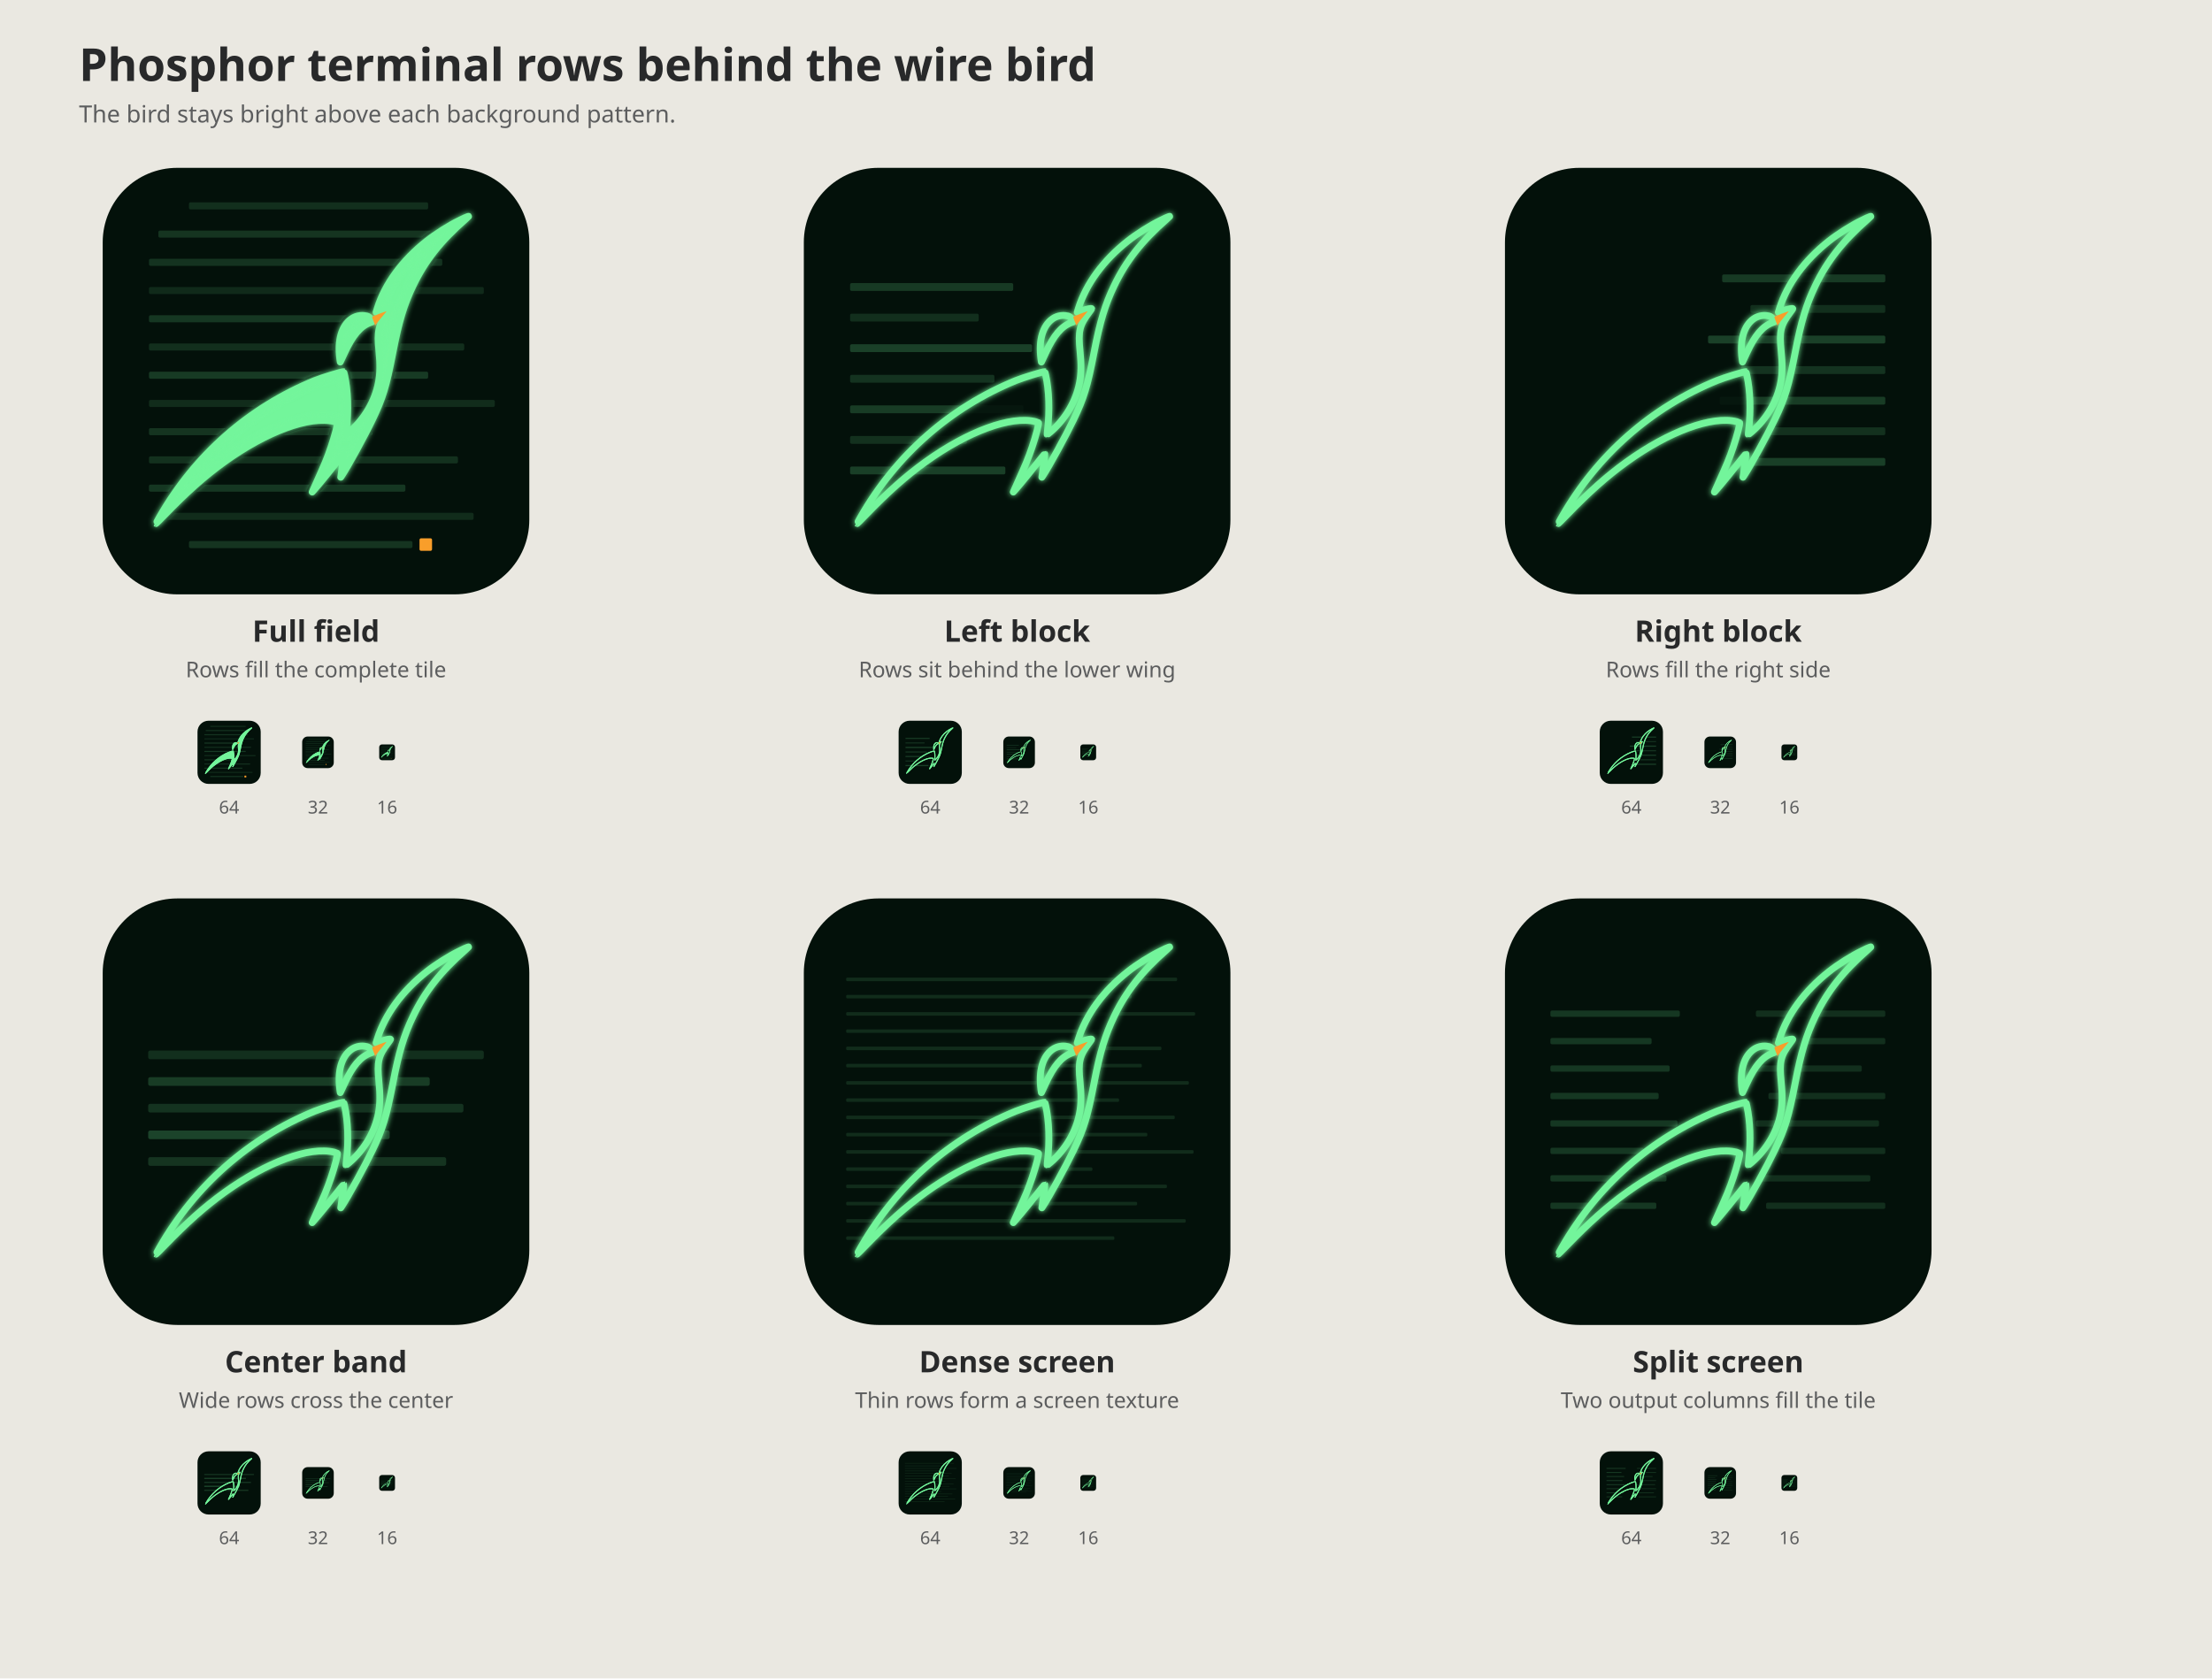
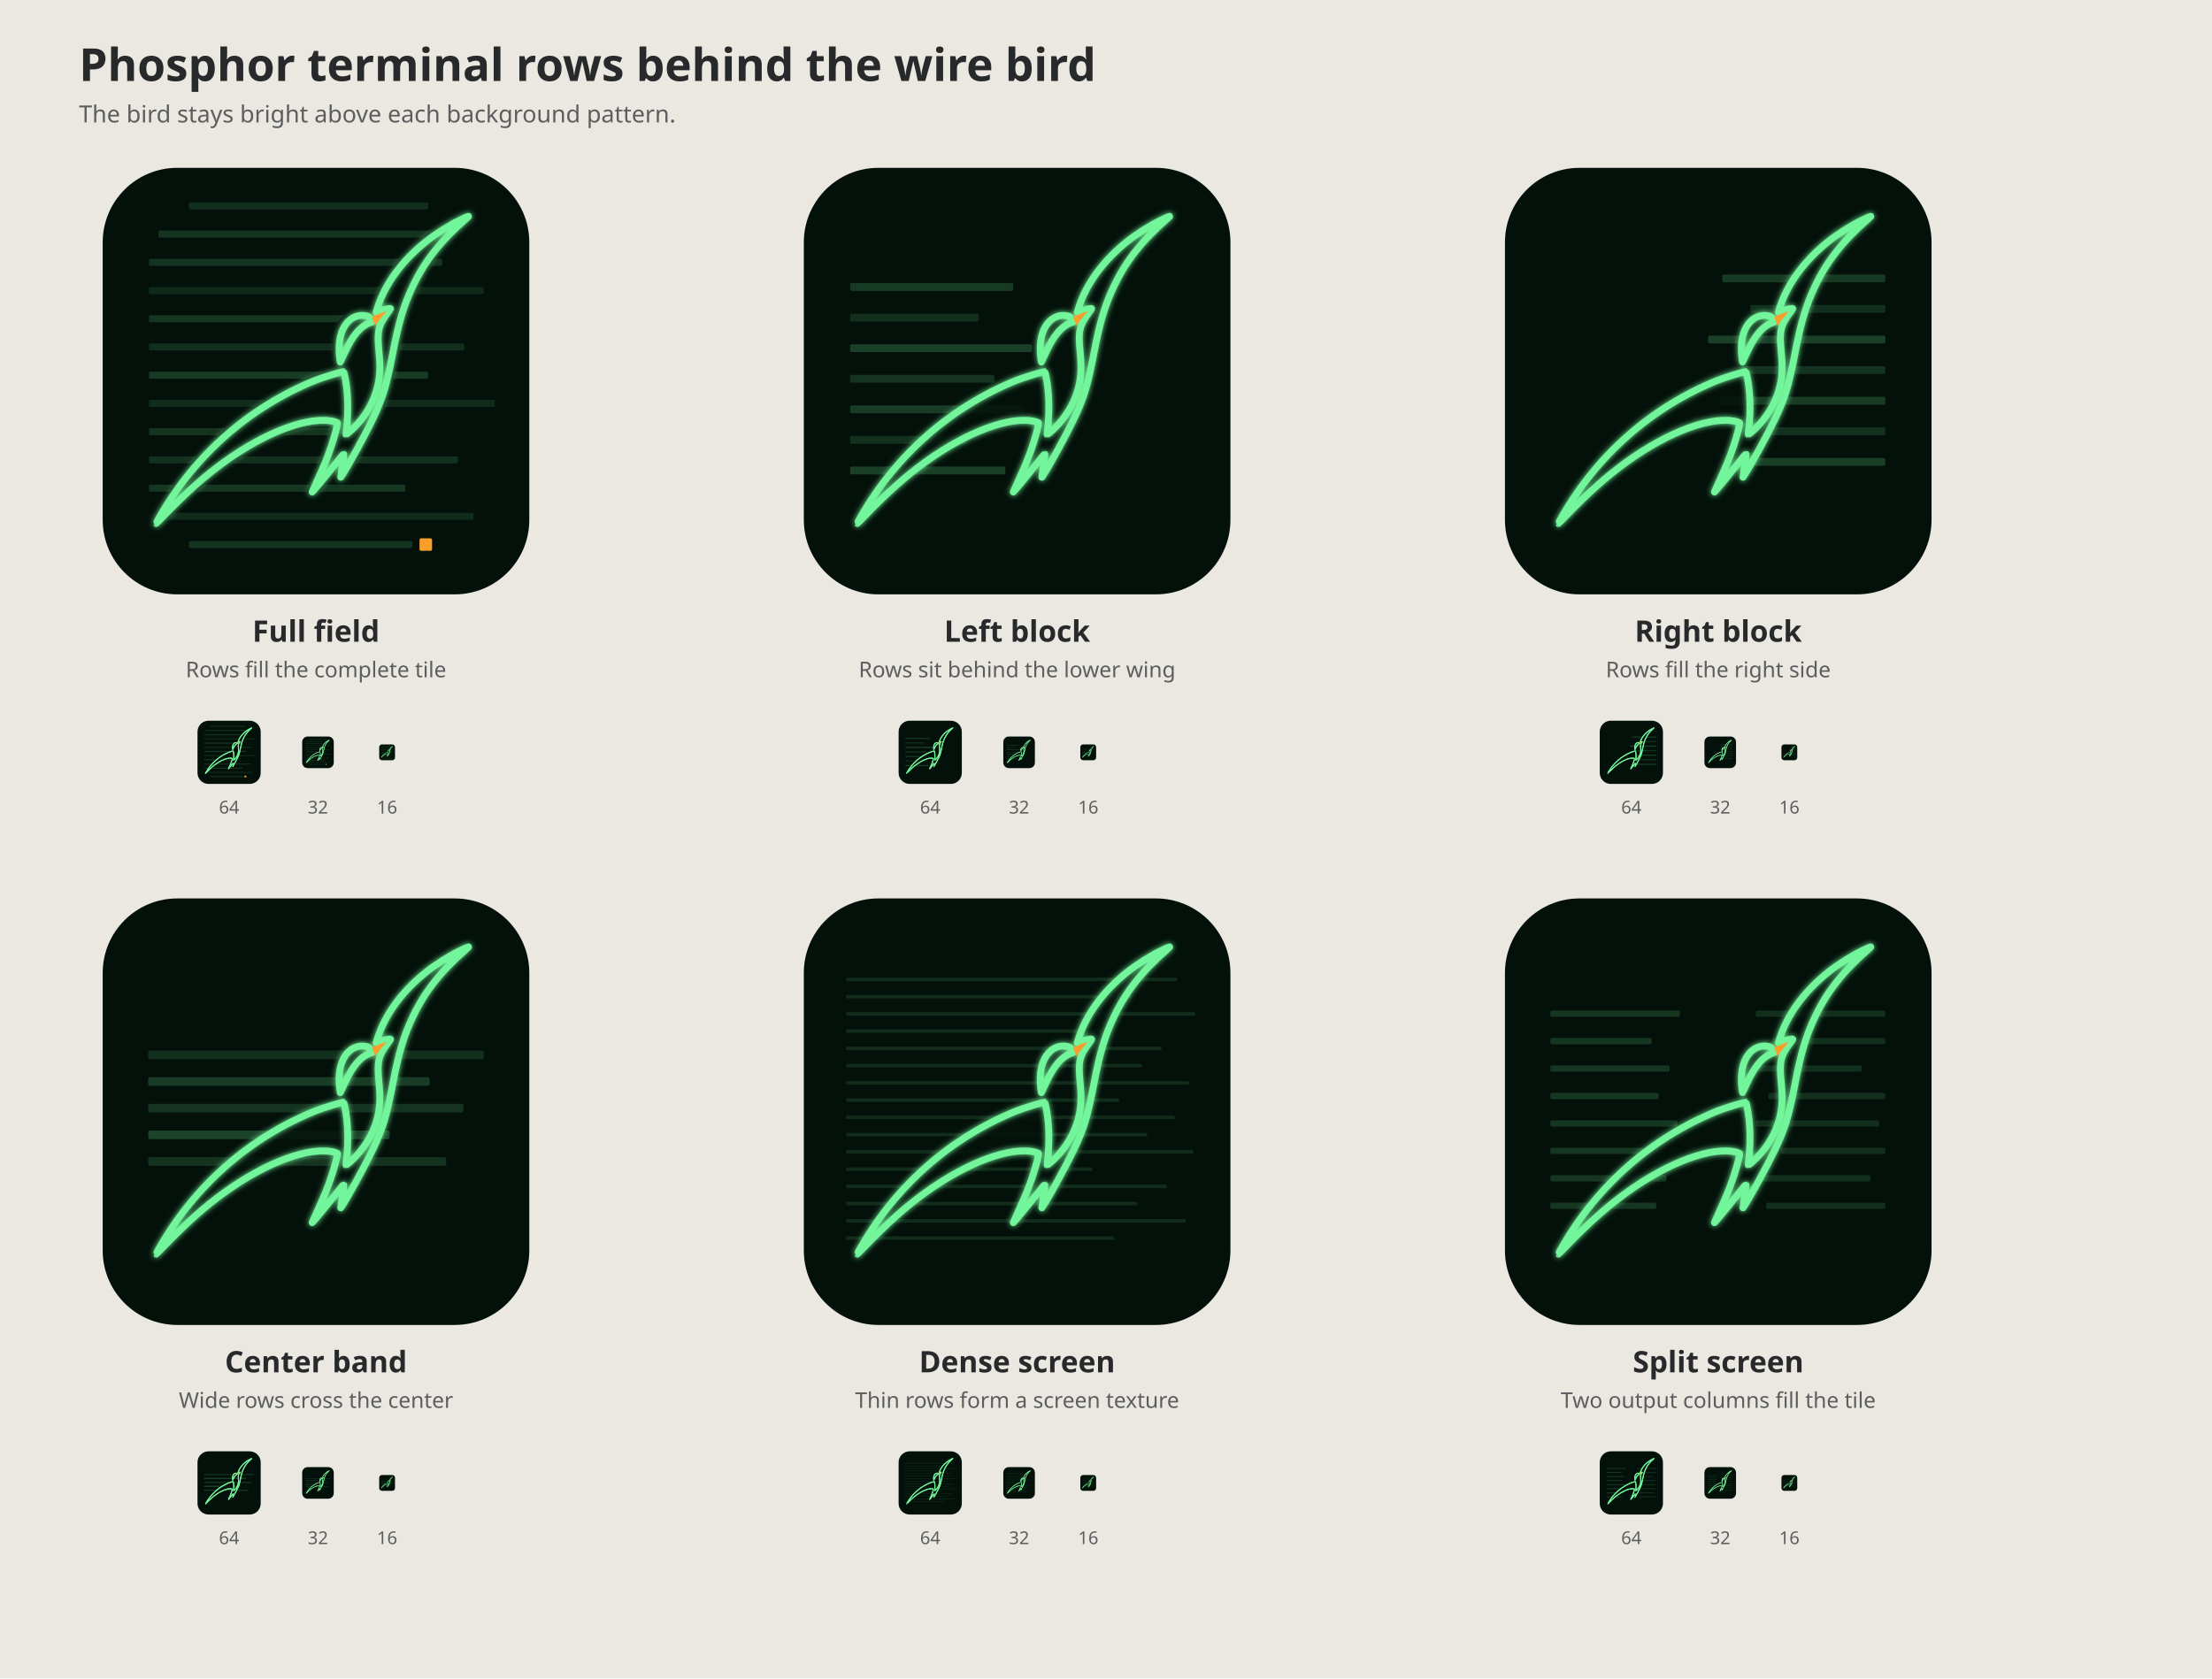
<svg xmlns="http://www.w3.org/2000/svg" xmlns:xlink="http://www.w3.org/1999/xlink" viewBox="0 0 2240 1700" width="2240" height="1700" role="img" aria-labelledby="title description">
  <defs>
    <g id="tern-shape">
      <path d="M10585 5604c-16-2-79-9-140-15-289-28-711-120-1005-218-780-260-1415-685-1825-1221l-65-85 153-5c135-5 238-22 237-39-1-3-39-31-87-61-365-233-454-369-584-884-85-340-172-567-298-778-256-430-674-774-1161-957-58-21-106-38-108-36-2 2 23 56 56 121 229 458 388 947 443 1361 7 51 11 95 8 97-19 20-597 49-799 41-1871-75-3631-763-5072-1983-82-69-146-127-145-129 2-2 124 56 272 127 772 377 1360 610 1975 784 1328 376 2542 378 3090 6 32-22 62-45 65-50 13-21-182-305-379-550-192-240-301-359-731-800l-140-144 80 44c141 76 639 372 955 567 46 28 86 50 88 48 4-4-144-295-239-470l-43-80 39 29c248 184 930 784 1269 1116 452 443 637 688 1106 1470 438 731 706 1088 1106 1480 519 508 1088 859 1891 1170 128 49 128 49 73 48-30-1-68-3-85-4z" />
      <path d="M6880 4124c-305-80-544-406-649-885l-18-86 191 192c357 359 630 515 902 515h53l-6 68c-7 82-33 114-128 161-104 52-233 65-345 35z" />
    </g>
    <path id="tern-beak" d="M7520 3993c-19-2-53-5-75-8l-40-5v-115c0-63 2-115 4-115 3 0 12 6 20 14 9 7 97 59 196 116 99 56 184 106 190 111 8 8-213 10-295 2z" />
    <g id="bird-shield">
      <g transform="translate(544 544) scale(.82) translate(-544 -544)">
        <g transform="translate(544 544) scale(1.18) rotate(-20) translate(-544 -544)">
          <g transform="translate(0 254)">
            <g transform="translate(0 580) scale(.1 -.1)">
              <use xlink:href="#tern-shape" fill="#03110A" opacity=".86" />
            </g>
          </g>
        </g>
      </g>
    </g>
    <g id="bird-shield-clear">
      <g transform="translate(544 544) scale(.82) translate(-544 -544)">
        <g transform="translate(544 544) scale(1.18) rotate(-20) translate(-544 -544)">
          <g transform="translate(0 254)">
            <g transform="translate(0 580) scale(.1 -.1)">
              <use xlink:href="#tern-shape" fill="#03110A" stroke="#03110A" stroke-width="300" stroke-linejoin="round" />
              <use xlink:href="#tern-beak" fill="#03110A" stroke="#03110A" stroke-width="300" stroke-linejoin="round" />
            </g>
          </g>
        </g>
      </g>
    </g>
-     <g id="bird-fill-solid">
-       <g transform="translate(544 544) scale(.82) translate(-544 -544)">
-         <g transform="translate(544 544) scale(1.18) rotate(-20) translate(-544 -544)">
-           <g transform="translate(0 254)">
-             <g transform="translate(0 580) scale(.1 -.1)">
-               <use xlink:href="#tern-shape" fill="#73F59B" />
-             </g>
-           </g>
-         </g>
-       </g>
-     </g>
+     <path id="bird-body-mask" d="M644 385c44 7 70 47 67 107-4 76-38 142-106 198 20-79 21-146 7-202-12-49-8-88 32-103z" fill="#03110A" stroke="#03110A" stroke-width="42" stroke-linejoin="round" />
    <g id="wire-tern">
      <g transform="translate(544 544) scale(.82) translate(-544 -544)">
        <g transform="translate(544 544) scale(1.18) rotate(-20) translate(-544 -544)">
          <g transform="translate(0 254)">
            <g transform="translate(0 580) scale(.1 -.1)">
              <use xlink:href="#tern-shape" fill="none" stroke="#73F59B" stroke-width="180" stroke-linejoin="round" />
              <use xlink:href="#tern-beak" fill="#F99E2A" />
            </g>
          </g>
        </g>
      </g>
    </g>
    <filter id="glow" x="-30%" y="-30%" width="160%" height="160%">
      <feGaussianBlur stdDeviation="7" result="blur" />
      <feMerge>
        <feMergeNode in="blur" />
        <feMergeNode in="SourceGraphic" />
      </feMerge>
    </filter>
    <g id="rows-full" fill="#73F59B">
      <rect x="220" y="88" width="610" height="18" rx="4" opacity=".13" />
      <rect x="142" y="160" width="748" height="18" rx="4" opacity=".16" />
      <rect x="118" y="232" width="748" height="18" rx="4" opacity=".15" />
      <rect x="118" y="304" width="854" height="18" rx="4" opacity=".11" />
      <rect x="118" y="376" width="632" height="18" rx="4" opacity=".17" />
      <rect x="118" y="448" width="804" height="18" rx="4" opacity=".13" />
      <rect x="118" y="520" width="712" height="18" rx="4" opacity=".18" />
      <rect x="118" y="592" width="882" height="18" rx="4" opacity=".12" />
      <rect x="118" y="664" width="570" height="18" rx="4" opacity=".16" />
      <rect x="118" y="736" width="788" height="18" rx="4" opacity=".14" />
      <rect x="118" y="808" width="654" height="18" rx="4" opacity=".17" />
      <rect x="142" y="880" width="804" height="18" rx="4" opacity=".12" />
      <rect x="220" y="952" width="570" height="18" rx="4" opacity=".16" />
      <rect x="808" y="945" width="32" height="32" rx="4" fill="#F99E2A" opacity="1" />
    </g>
    <g id="rows-left" fill="#73F59B">
      <rect x="118" y="294" width="416" height="20" rx="4" opacity=".18" />
      <rect x="118" y="372" width="328" height="20" rx="4" opacity=".13" />
      <rect x="118" y="450" width="464" height="20" rx="4" opacity=".21" />
      <rect x="118" y="528" width="368" height="20" rx="4" opacity=".15" />
      <rect x="118" y="606" width="442" height="20" rx="4" opacity=".19" />
      <rect x="118" y="684" width="298" height="20" rx="4" opacity=".14" />
      <rect x="118" y="762" width="396" height="20" rx="4" opacity=".20" />
    </g>
    <g id="rows-right" fill="#73F59B">
      <rect x="554" y="272" width="416" height="20" rx="4" opacity=".18" />
      <rect x="626" y="350" width="344" height="20" rx="4" opacity=".13" />
      <rect x="518" y="428" width="452" height="20" rx="4" opacity=".21" />
      <rect x="602" y="506" width="368" height="20" rx="4" opacity=".15" />
      <rect x="548" y="584" width="422" height="20" rx="4" opacity=".19" />
      <rect x="674" y="662" width="296" height="20" rx="4" opacity=".14" />
      <rect x="578" y="740" width="392" height="20" rx="4" opacity=".20" />
    </g>
    <g id="rows-band" fill="#73F59B">
      <rect x="116" y="388" width="856" height="22" rx="5" opacity=".13" />
      <rect x="116" y="456" width="718" height="22" rx="5" opacity=".19" />
      <rect x="116" y="524" width="804" height="22" rx="5" opacity=".15" />
      <rect x="116" y="592" width="616" height="22" rx="5" opacity=".22" />
      <rect x="116" y="660" width="760" height="22" rx="5" opacity=".16" />
    </g>
    <g id="rows-dense" fill="#73F59B" opacity=".12">
      <rect x="108" y="202" width="844" height="9" rx="3" />
      <rect x="108" y="246" width="728" height="9" rx="3" />
      <rect x="108" y="290" width="890" height="9" rx="3" />
      <rect x="108" y="334" width="650" height="9" rx="3" />
      <rect x="108" y="378" width="804" height="9" rx="3" />
      <rect x="108" y="422" width="754" height="9" rx="3" />
      <rect x="108" y="466" width="874" height="9" rx="3" />
      <rect x="108" y="510" width="696" height="9" rx="3" />
      <rect x="108" y="554" width="838" height="9" rx="3" />
      <rect x="108" y="598" width="768" height="9" rx="3" />
      <rect x="108" y="642" width="886" height="9" rx="3" />
      <rect x="108" y="686" width="628" height="9" rx="3" />
      <rect x="108" y="730" width="818" height="9" rx="3" />
      <rect x="108" y="774" width="742" height="9" rx="3" />
      <rect x="108" y="818" width="866" height="9" rx="3" />
      <rect x="108" y="862" width="684" height="9" rx="3" />
    </g>
    <g id="rows-split" fill="#73F59B">
      <g opacity=".17">
        <rect x="116" y="286" width="330" height="16" rx="4" />
        <rect x="116" y="356" width="258" height="16" rx="4" />
        <rect x="116" y="426" width="304" height="16" rx="4" />
        <rect x="116" y="496" width="276" height="16" rx="4" />
        <rect x="116" y="566" width="324" height="16" rx="4" />
        <rect x="116" y="636" width="238" height="16" rx="4" />
        <rect x="116" y="706" width="296" height="16" rx="4" />
        <rect x="116" y="776" width="270" height="16" rx="4" />
      </g>
      <g opacity=".13">
        <rect x="640" y="286" width="330" height="16" rx="4" />
        <rect x="682" y="356" width="288" height="16" rx="4" />
        <rect x="640" y="426" width="270" height="16" rx="4" />
        <rect x="672" y="496" width="298" height="16" rx="4" />
        <rect x="640" y="566" width="314" height="16" rx="4" />
        <rect x="704" y="636" width="266" height="16" rx="4" />
        <rect x="640" y="706" width="292" height="16" rx="4" />
        <rect x="666" y="776" width="304" height="16" rx="4" />
      </g>
    </g>
    <g id="bird-on-top">
      <use xlink:href="#bird-shield" />
      <g filter="url(#glow)">
        <use xlink:href="#wire-tern" />
      </g>
    </g>
    <g id="bird-on-top-clear">
+       <use xlink:href="#bird-body-mask" />
      <use xlink:href="#bird-shield-clear" />
-       <use xlink:href="#bird-fill-solid" />
      <g filter="url(#glow)">
        <use xlink:href="#wire-tern" />
      </g>
    </g>
    <symbol id="tile-full" viewBox="0 0 1088 1088">
      <rect width="1088" height="1088" rx="190" fill="#03110A" />
      <use xlink:href="#rows-full" />
      <use xlink:href="#bird-on-top-clear" />
    </symbol>
    <symbol id="tile-left" viewBox="0 0 1088 1088">
      <rect width="1088" height="1088" rx="190" fill="#03110A" />
      <use xlink:href="#rows-left" />
      <use xlink:href="#bird-on-top" />
    </symbol>
    <symbol id="tile-right" viewBox="0 0 1088 1088">
      <rect width="1088" height="1088" rx="190" fill="#03110A" />
      <use xlink:href="#rows-right" />
      <use xlink:href="#bird-on-top" />
    </symbol>
    <symbol id="tile-band" viewBox="0 0 1088 1088">
      <rect width="1088" height="1088" rx="190" fill="#03110A" />
      <use xlink:href="#rows-band" />
      <use xlink:href="#bird-on-top" />
    </symbol>
    <symbol id="tile-dense" viewBox="0 0 1088 1088">
      <rect width="1088" height="1088" rx="190" fill="#03110A" />
      <use xlink:href="#rows-dense" />
      <use xlink:href="#bird-on-top" />
    </symbol>
    <symbol id="tile-split" viewBox="0 0 1088 1088">
      <rect width="1088" height="1088" rx="190" fill="#03110A" />
      <use xlink:href="#rows-split" />
      <use xlink:href="#bird-on-top" />
    </symbol>
  </defs>
  <rect width="2240" height="1700" fill="#EAE8E1" />
  <text x="80" y="82" fill="#28292A" font-family="sans-serif" font-size="46" font-weight="700">
    Phosphor terminal rows behind the wire bird
  </text>
  <text x="80" y="124" fill="#5C5D5E" font-family="sans-serif" font-size="24">
    The bird stays bright above each background pattern.
  </text>
  <g font-family="sans-serif" text-anchor="middle">
    <g transform="translate(80 170)">
      <use xlink:href="#tile-full" x="24" width="432" height="432" />
      <text x="240" y="480" fill="#28292A" font-size="30" font-weight="700">Full field</text>
      <text x="240" y="516" fill="#5C5D5E" font-size="22">Rows fill the complete tile</text>
      <use xlink:href="#tile-full" x="120" y="560" width="64" height="64" />
      <use xlink:href="#tile-full" x="226" y="576" width="32" height="32" />
      <use xlink:href="#tile-full" x="304" y="584" width="16" height="16" />
      <g fill="#5C5D5E" font-size="18">
        <text x="152" y="654">64</text>
        <text x="242" y="654">32</text>
        <text x="312" y="654">16</text>
      </g>
    </g>
    <g transform="translate(790 170)">
      <use xlink:href="#tile-left" x="24" width="432" height="432" />
      <text x="240" y="480" fill="#28292A" font-size="30" font-weight="700">Left block</text>
      <text x="240" y="516" fill="#5C5D5E" font-size="22">Rows sit behind the lower wing</text>
      <use xlink:href="#tile-left" x="120" y="560" width="64" height="64" />
      <use xlink:href="#tile-left" x="226" y="576" width="32" height="32" />
      <use xlink:href="#tile-left" x="304" y="584" width="16" height="16" />
      <g fill="#5C5D5E" font-size="18">
        <text x="152" y="654">64</text>
        <text x="242" y="654">32</text>
        <text x="312" y="654">16</text>
      </g>
    </g>
    <g transform="translate(1500 170)">
      <use xlink:href="#tile-right" x="24" width="432" height="432" />
      <text x="240" y="480" fill="#28292A" font-size="30" font-weight="700">Right block</text>
      <text x="240" y="516" fill="#5C5D5E" font-size="22">Rows fill the right side</text>
      <use xlink:href="#tile-right" x="120" y="560" width="64" height="64" />
      <use xlink:href="#tile-right" x="226" y="576" width="32" height="32" />
      <use xlink:href="#tile-right" x="304" y="584" width="16" height="16" />
      <g fill="#5C5D5E" font-size="18">
        <text x="152" y="654">64</text>
        <text x="242" y="654">32</text>
        <text x="312" y="654">16</text>
      </g>
    </g>
    <g transform="translate(80 910)">
      <use xlink:href="#tile-band" x="24" width="432" height="432" />
      <text x="240" y="480" fill="#28292A" font-size="30" font-weight="700">Center band</text>
      <text x="240" y="516" fill="#5C5D5E" font-size="22">Wide rows cross the center</text>
      <use xlink:href="#tile-band" x="120" y="560" width="64" height="64" />
      <use xlink:href="#tile-band" x="226" y="576" width="32" height="32" />
      <use xlink:href="#tile-band" x="304" y="584" width="16" height="16" />
      <g fill="#5C5D5E" font-size="18">
        <text x="152" y="654">64</text>
        <text x="242" y="654">32</text>
        <text x="312" y="654">16</text>
      </g>
    </g>
    <g transform="translate(790 910)">
      <use xlink:href="#tile-dense" x="24" width="432" height="432" />
      <text x="240" y="480" fill="#28292A" font-size="30" font-weight="700">Dense screen</text>
      <text x="240" y="516" fill="#5C5D5E" font-size="22">Thin rows form a screen texture</text>
      <use xlink:href="#tile-dense" x="120" y="560" width="64" height="64" />
      <use xlink:href="#tile-dense" x="226" y="576" width="32" height="32" />
      <use xlink:href="#tile-dense" x="304" y="584" width="16" height="16" />
      <g fill="#5C5D5E" font-size="18">
        <text x="152" y="654">64</text>
        <text x="242" y="654">32</text>
        <text x="312" y="654">16</text>
      </g>
    </g>
    <g transform="translate(1500 910)">
      <use xlink:href="#tile-split" x="24" width="432" height="432" />
      <text x="240" y="480" fill="#28292A" font-size="30" font-weight="700">Split screen</text>
      <text x="240" y="516" fill="#5C5D5E" font-size="22">Two output columns fill the tile</text>
      <use xlink:href="#tile-split" x="120" y="560" width="64" height="64" />
      <use xlink:href="#tile-split" x="226" y="576" width="32" height="32" />
      <use xlink:href="#tile-split" x="304" y="584" width="16" height="16" />
      <g fill="#5C5D5E" font-size="18">
        <text x="152" y="654">64</text>
        <text x="242" y="654">32</text>
        <text x="312" y="654">16</text>
      </g>
    </g>
  </g>
</svg>
